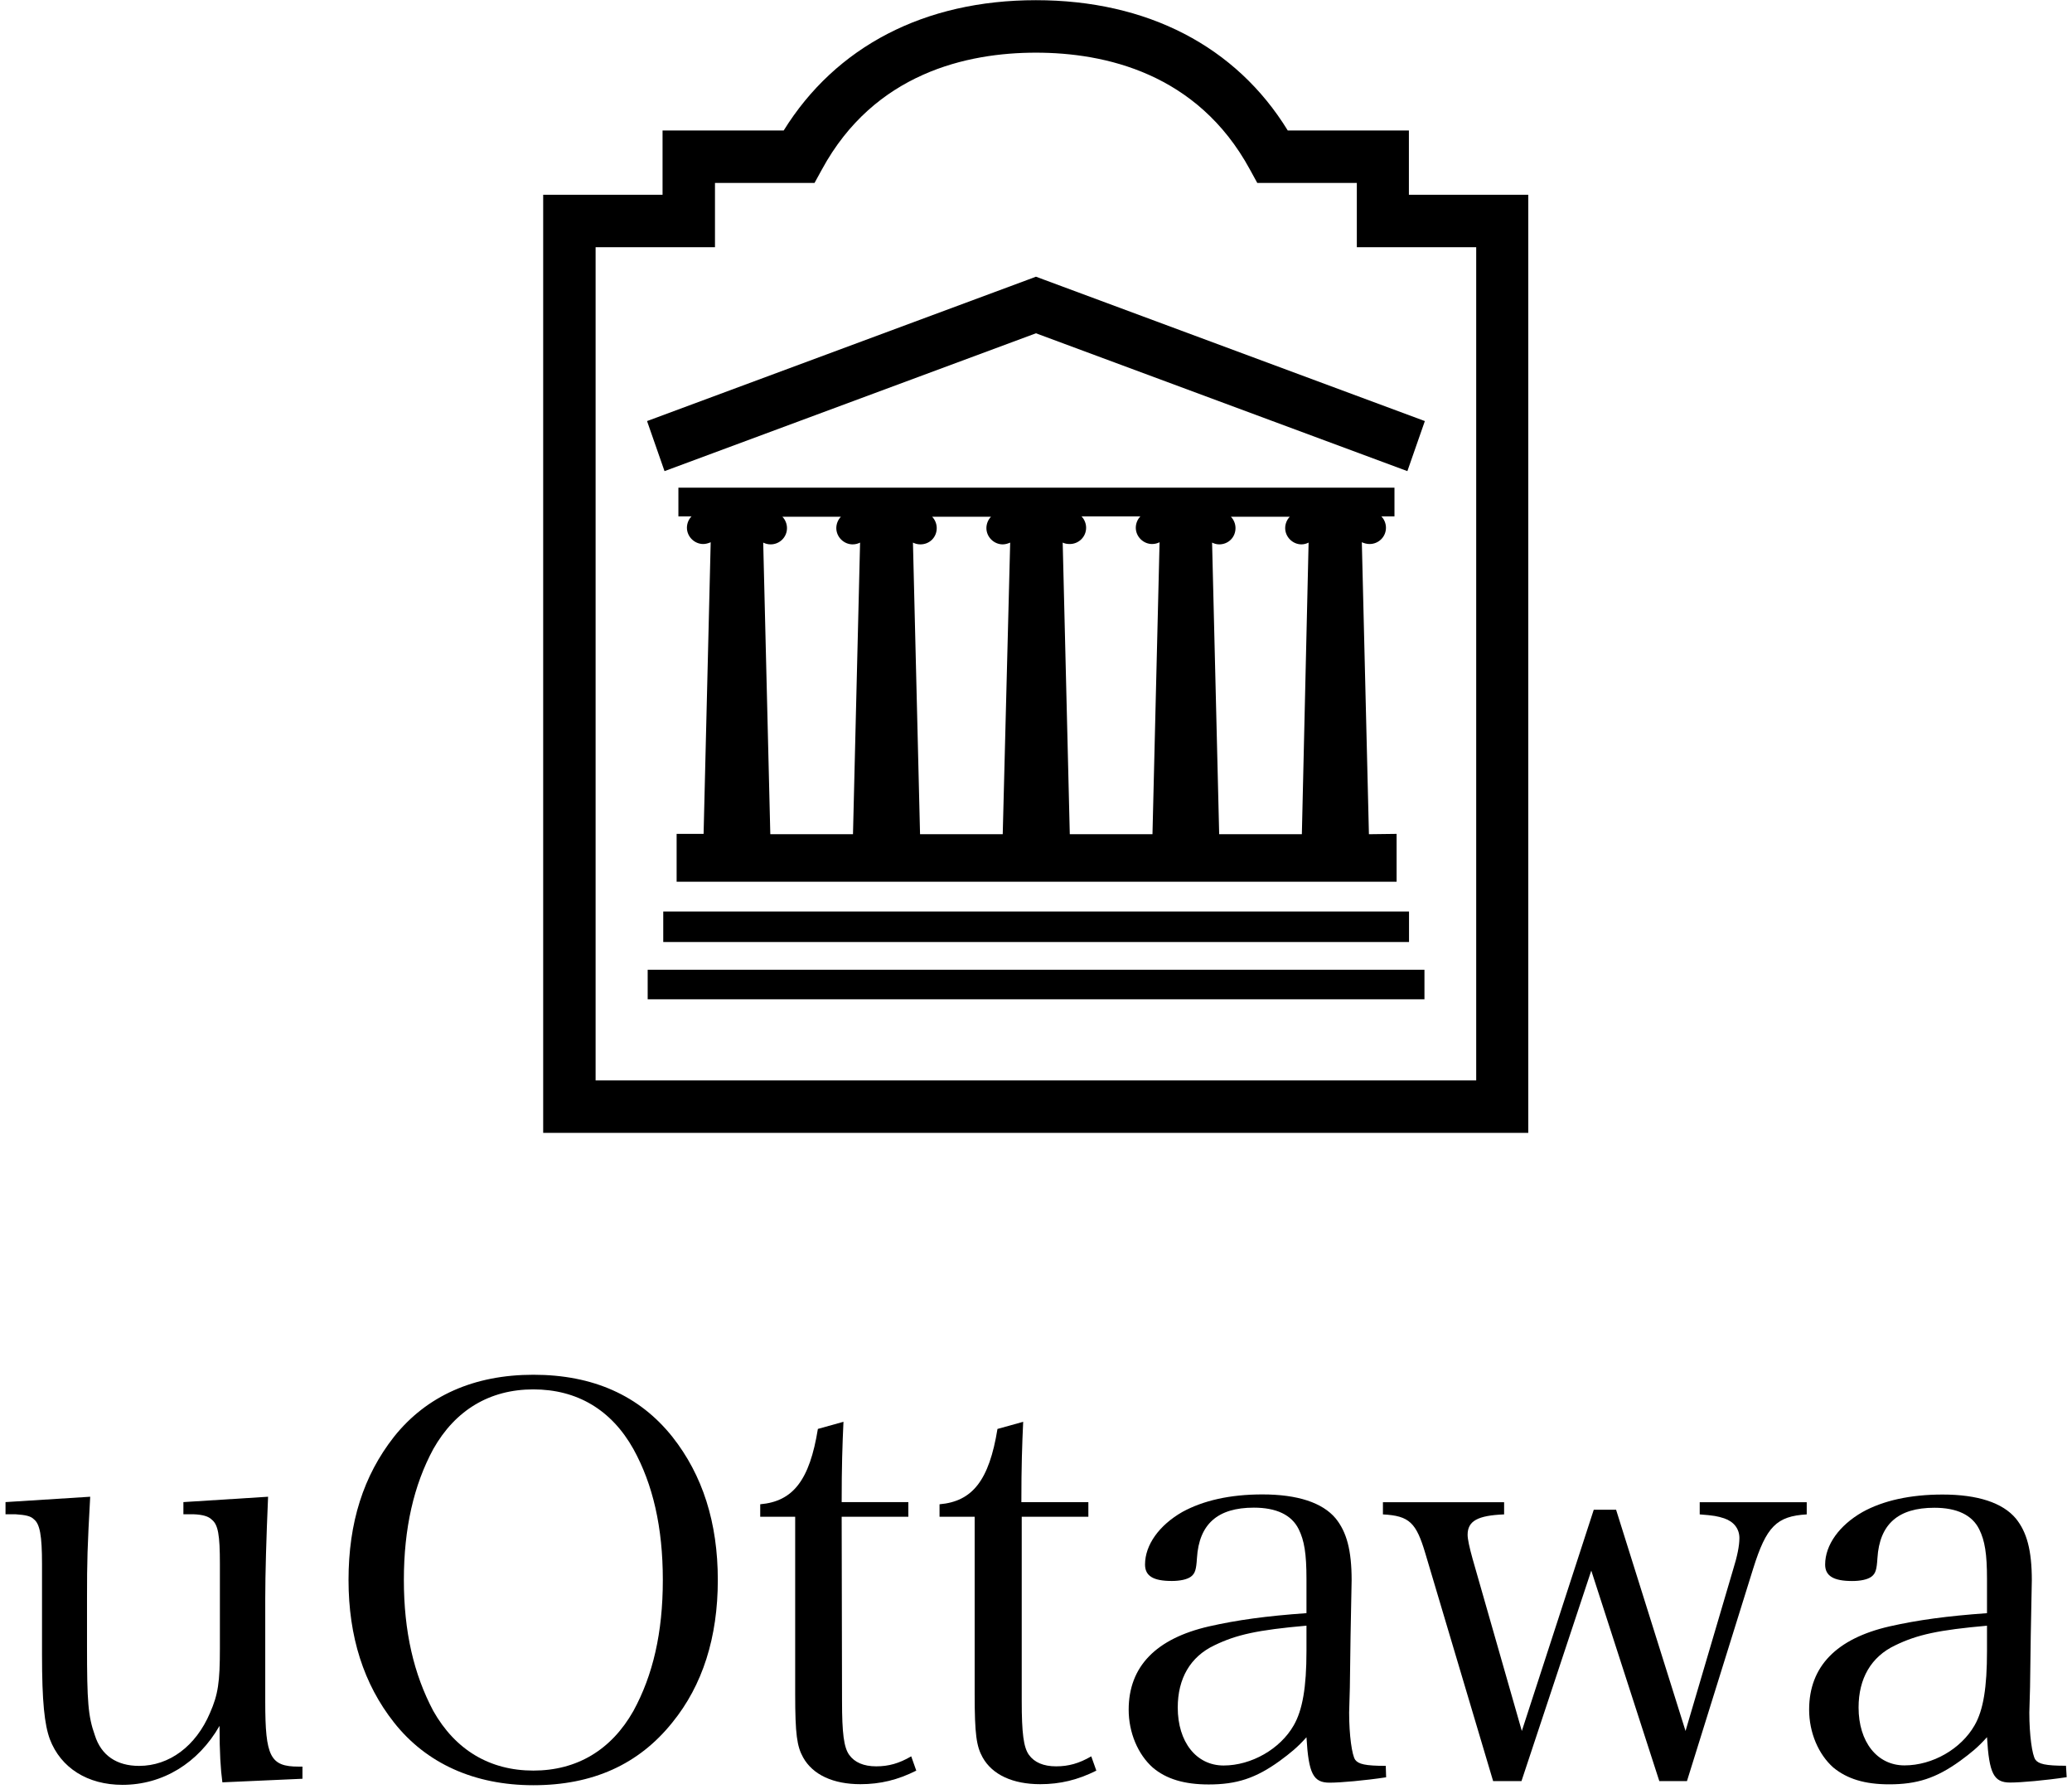
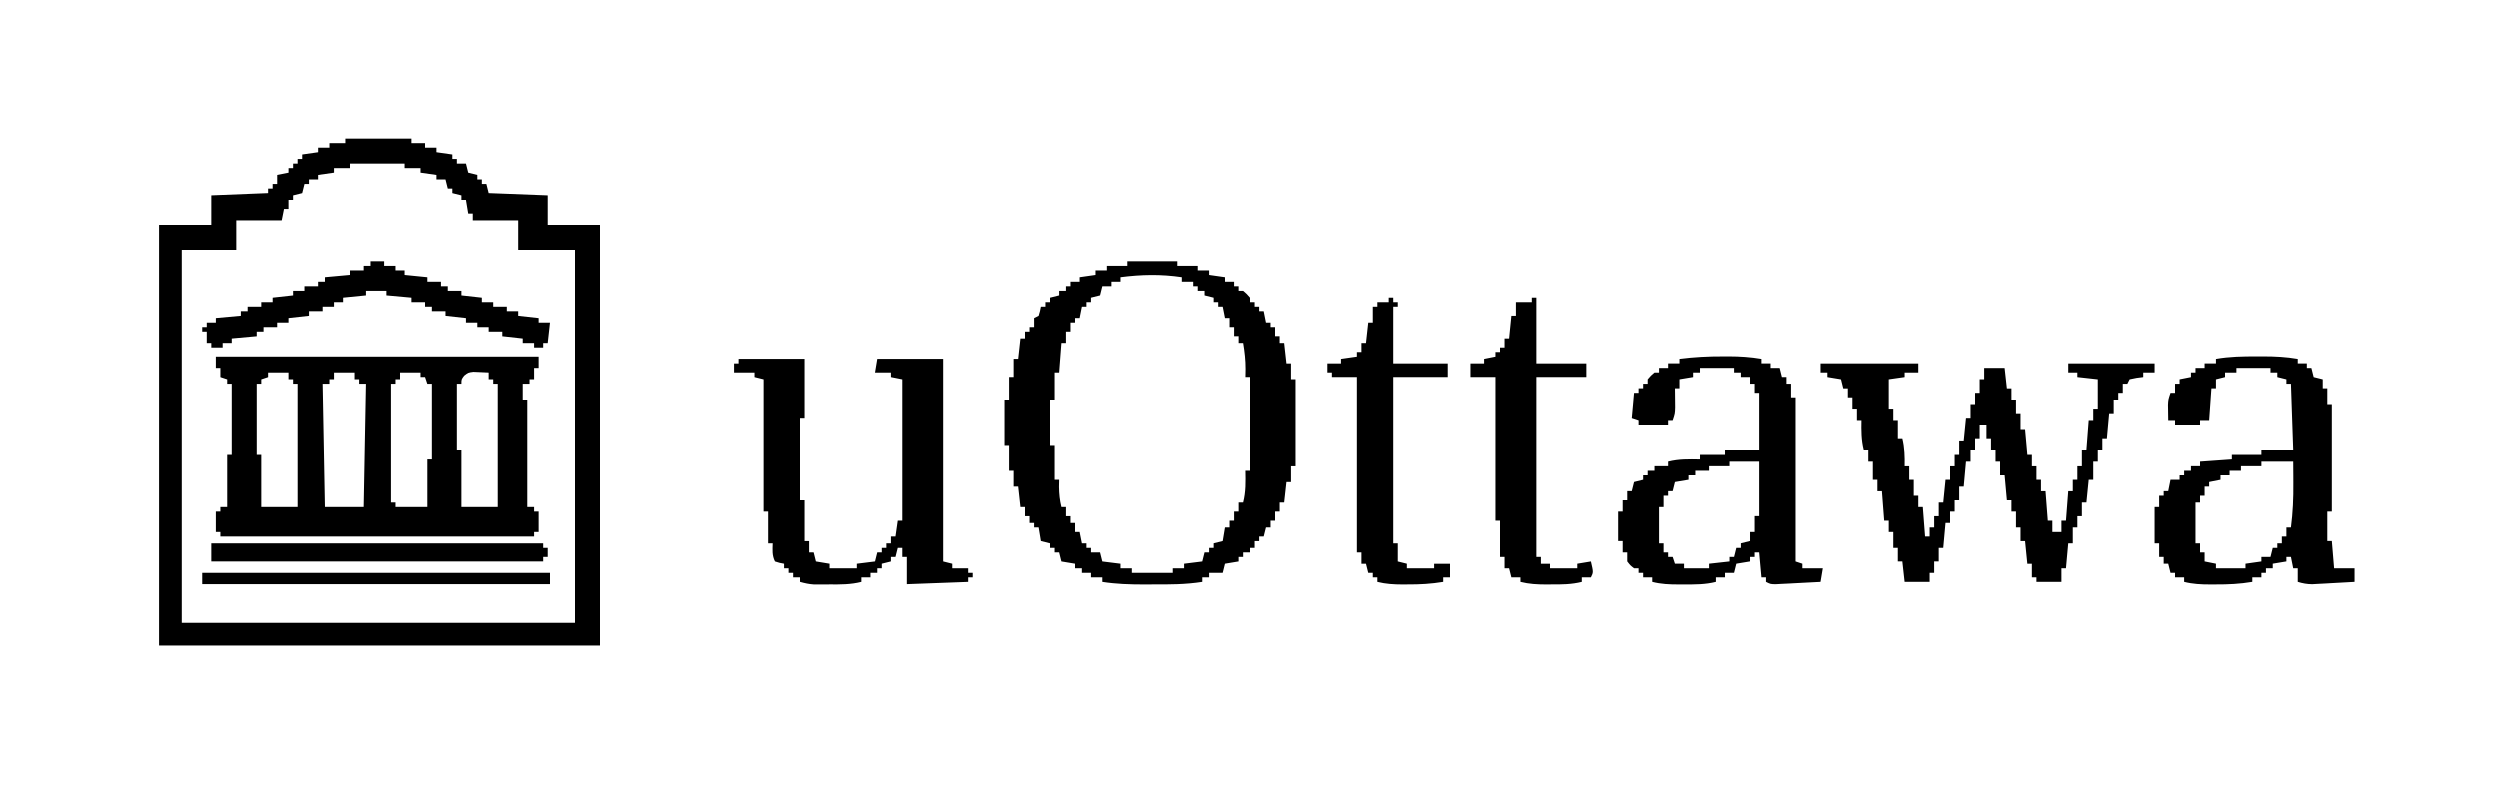
- <svg xmlns="http://www.w3.org/2000/svg" viewBox="47 48 336 290">
-   <path d="M89.8 574.6c-.5-3.7-.8-8.3-.8-15.8-6 10.4-16 16.5-27.4 16.5-9.8 0-17.4-4.7-20.5-12.8-1.5-4.1-2.2-10.4-2.2-23.7v-25.3c0-7.9-.6-11.2-2.3-12.5-.9-.9-2.3-1.2-5.2-1.4h-2.8v-3.4l23.9-1.5c-.8 14.2-.9 17.9-.9 28.5v13.3c0 15.5.3 19.6 2.2 24.9 1.8 5.7 6.2 8.6 12.5 8.6 8.5 0 16-5.5 20-14.8 2.3-5.2 2.8-8.6 2.8-18.1v-23.6c0-8.1-.5-11-2.3-12.4-.9-.9-2.5-1.4-5.2-1.5h-2.8v-3.4l23.9-1.5c-.5 11.5-.8 21.6-.8 28.5v28.9c0 15.3 1.4 18.1 9.4 18.1h1.1v3.4" transform="matrix(.574608 0 0 .5794948 31.46086 3.977034)" />
-   <path d="M151 477.9c9.2-11.5 22.6-17.4 39.3-17.4 16.8 0 29.9 5.8 39.2 17.4 8.5 10.7 12.8 24 12.8 40.1s-4.3 29.5-12.8 39.9c-9.5 11.8-22.5 17.6-39.2 17.6-16.6 0-30.2-6.1-39.3-17.6-8.5-10.7-12.8-24-12.8-39.9 0-16.1 4.2-29.2 12.8-40.1m11.1 76.8c6.2 10.9 15.9 16.7 28.2 16.7s22-5.8 28.2-16.7c5.5-10 8.3-21.9 8.3-36.7s-2.8-26.8-8.3-36.7c-6.2-11-15.9-16.7-28.2-16.7s-22 5.8-28.2 16.7c-5.5 10.1-8.3 22.2-8.3 36.7s2.8 26.4 8.3 36.7" transform="matrix(.5752483 0 0 .5786482 24.01914 4.409841)" />
-   <path d="M277.3 551.8c0 9 .5 13 2 15.1s4 3.2 7.5 3.2c3.4 0 6.3-.8 9.7-2.8l1.4 4c-5.1 2.6-10 3.8-15.5 3.8-7.5 0-13.2-2.6-15.9-7.5-1.7-3.1-2.2-6.4-2.2-17.8v-49.6h-9.7v-3.5c9.1-.8 13.7-6.7 16-21.1l7.1-2c-.3 6.6-.5 12.4-.5 22.5h18.5v4.1h-18.5" transform="matrix(.5844065 0 0 .5788428 21.48932 4.362229)" />
-   <path d="M328 551.8c0 9 .5 13 2 15.1s4 3.2 7.5 3.2c3.4 0 6.3-.8 9.7-2.8l1.4 4c-5.1 2.6-10 3.8-15.5 3.8-7.5 0-13.2-2.6-15.9-7.5-1.7-3.1-2.2-6.4-2.2-17.8v-49.6h-9.7v-3.5c9.1-.8 13.7-6.7 16-21.1l7.1-2c-.3 6.6-.5 12.4-.5 22.5h18.5v4.1H328" transform="matrix(.5872123 0 0 .5788098 20.08093 4.381065)" />
-   <path d="M430.9 573.2c-6 .9-12.8 1.5-15.9 1.5-4.6 0-5.9-2.5-6.5-12.7-2.5 2.8-4.5 4.4-7.5 6.6-6.8 4.9-12.2 6.6-20 6.6-6.8 0-11.9-1.5-15.7-4.7-4.2-3.7-6.8-9.8-6.8-16.2 0-12.1 7.7-19.9 22.6-23.3 8-1.8 16.1-2.9 27.4-3.7v-9.6c0-7-.6-10.7-2.2-13.9-2-4-6.3-6-12.6-6-10.2 0-15.4 4.6-16 14.1-.2 3.2-.5 4.3-1.7 5.2-1.1.8-3.1 1.2-5.4 1.2-5.2 0-7.5-1.4-7.5-4.6 0-5.5 4-11 10.5-14.7 5.9-3.2 13.4-4.9 22.5-4.9 9.9 0 16.9 2.3 20.6 6.7 3.1 3.8 4.5 8.9 4.5 17.3 0 .5 0 .5-.3 15.5l-.2 14.5-.2 7c0 6.4.8 11.9 1.7 13.2.9 1.2 2.8 1.7 8.6 1.7m-22.3-39.2c-13.7 1.2-19.7 2.5-25.9 5.5-6.8 3.2-10.3 9.3-10.3 17.4 0 9.6 5.2 16.2 12.9 16.2 7.8 0 15.9-4.6 19.7-11.2 2.5-4.3 3.6-10.7 3.6-20.8z" transform="matrix(.5766347 0 0 .579797 23.30483 3.799232)" />
-   <path d="M469.3 574.1h-8l-19.1-63.5c-2.6-8.7-4.5-10.6-12-11v-3.4h34.2v3.4c-7.4.3-10.3 1.8-10.3 5.7 0 1.2.5 3.5 1.4 6.7l13.9 48.1 20.3-61.8h6.3l19.6 61.8 13.4-45c1.2-3.8 1.8-6.7 1.8-8.9 0-2.6-1.6-4.6-4.3-5.5-1.9-.6-2.9-.8-6.9-1.1v-3.4h30.2v3.4c-8.5.5-11.4 3.4-15.1 15.1L516 574.1h-7.8L489 515.3" transform="matrix(.5746216 0 0 .5803842 24.056 3.555588)" />
-   <path d="M623 573.2c-6 .9-12.8 1.5-15.9 1.5-4.6 0-5.9-2.5-6.5-12.7-2.5 2.8-4.5 4.4-7.5 6.6-6.8 4.9-12.2 6.6-20 6.6-6.8 0-11.8-1.5-15.7-4.7-4.2-3.7-6.8-9.8-6.8-16.2 0-12.1 7.7-19.9 22.6-23.3 8-1.8 16.2-2.9 27.4-3.7v-9.6c0-7-.6-10.7-2.2-13.9-2-4-6.3-6-12.6-6-10.2 0-15.4 4.6-16 14.1-.2 3.2-.5 4.3-1.7 5.2-1.1.8-3.1 1.2-5.4 1.2-5.2 0-7.6-1.4-7.6-4.6 0-5.5 4-11 10.5-14.7 5.8-3.2 13.4-4.9 22.5-4.9 9.9 0 16.9 2.3 20.6 6.7 3.1 3.8 4.5 8.9 4.5 17.3 0 .5 0 .5-.3 15.5l-.2 14.5-.2 7c0 6.4.8 11.9 1.7 13.2.9 1.2 2.8 1.7 8.6 1.7m-22.1-39.2c-13.7 1.2-19.7 2.5-25.9 5.5-6.8 3.2-10.3 9.3-10.3 17.4 0 9.6 5.2 16.2 12.9 16.2 7.9 0 15.9-4.6 19.7-11.2 2.5-4.3 3.5-10.7 3.5-20.8v-7.1z" transform="matrix(.5768752 0 0 .5793058 22.74509 4.06154)" />
-   <path d="M254.7 112h-34.2v18h-33.7v262.8h278.1V130h-33.7v-18H397c-14.6-23.6-39.7-36.5-71.1-36.5-31.5 0-56.5 13-71.2 36.5m4.3 14.7h4.4l2.1-3.8c14.8-27 41-32.7 60.4-32.7s45.6 5.7 60.4 32.7l2.1 3.8h28.1v18h33.7v233.4H201.6V144.7h33.7v-18z" transform="matrix(.5744148 0 0 .5787337 27.78285 4.336162)" />
-   <path d="M217 338.7h217.6v8.1H217z" transform="matrix(.5557715 0 0 .6100639 33.9517 -10.84998)" />
-   <path d="M210.7 352.8h230.4v8.1H210.7z" transform="matrix(.5467147 0 0 .5909755 36.83654 -3.275903)" />
-   <path d="m323.3 161.2-108.8 38.9 5 13.8s101.5-36.3 106.3-38c4.8 1.7 106.3 38 106.3 38l5-13.8-111.3-39.8" transform="matrix(.5666232 0 0 .5880776 30.38613 -1.409993)" />
-   <path d="m419.6 315.9-2-82.4c.7.3 1.4.5 2.2.5 2.5 0 4.6-2 4.6-4.6 0-1.2-.5-2.4-1.3-3.2h3.7v-8.1H225v8.1h3.7c-.8.8-1.3 2-1.3 3.2 0 2.5 2.1 4.6 4.6 4.6.7 0 1.4-.2 2.1-.5l-2 82.3h-7.6v13.5h202.9v-13.5m-153.2.1h-23.3l-2-82.3c.6.3 1.3.5 2.1.5 2.5 0 4.6-2 4.6-4.6 0-1.2-.5-2.4-1.3-3.2h16.5c-.8.8-1.3 2-1.3 3.2 0 2.5 2.1 4.6 4.6 4.6.8 0 1.5-.2 2.1-.5zm42.2 0h-23.3l-2-82.3c.6.3 1.3.5 2.1.5 2.6 0 4.6-2 4.6-4.6 0-1.2-.5-2.4-1.3-3.2h16.6c-.8.8-1.3 2-1.3 3.2 0 2.5 2.1 4.6 4.6 4.6.7 0 1.4-.2 2.1-.5zm42.2 0h-23.3l-2-82.3c.6.3 1.3.4 2 .4 2.5 0 4.6-2 4.6-4.6 0-1.2-.5-2.4-1.3-3.2h16.6c-.8.8-1.3 2-1.3 3.2 0 2.5 2.1 4.6 4.6 4.6.8 0 1.5-.2 2.1-.5zm42.1 0h-23.3l-2-82.3c.6.3 1.3.5 2 .5 2.6 0 4.6-2 4.6-4.6 0-1.2-.5-2.4-1.3-3.2h16.6c-.8.8-1.3 2-1.3 3.2 0 2.5 2.1 4.6 4.6 4.6.7 0 1.4-.2 2-.5z" transform="matrix(.5754187 0 0 .5744681 27.54216 1.771277)" />
+ <svg xmlns="http://www.w3.org/2000/svg" width="1100" height="350">
+   <path fill="#000" d="M152 61h29v2h6v2h5v2l7 1v2h2v2h4l1 4c.66.16.66.16 4 1v2h2v2h2l1 4c4.29.16 4.29.16 26 1v13h23v185H70V99h23V86c4.12-.16 4.12-.16 25-1v-2h2v-2h2v-4l5-1v-2h2v-2h2v-2h2v-2c1.16-.17 1.16-.17 7-1v-2h5v-2h7Zm2 11v2h-7v2l-7 1v2h-4v2h-2l-1 4-4 1v2h-2v4h-2c-.16.83-.16.83-1 5h-20v13H80v164h173V110h-25V97h-20v-3h-2c-.16-.99-.16-.99-1-6h-2v-2l-4-1v-2h-2c-.16-.66-.16-.66-1-4h-4v-2l-7-1v-2h-7v-2Z" />
+   <path fill="#000" d="M163 115h6v2h5v2h4v2c1.65.17 1.65.17 10 1v2h6v2h3v2h6v2l9 1v2h5v2h6v2h5v2l9 1v2h5l-1 9h-2v2h-4v-2h-5v-2l-9-1v-2h-6v-2h-5v-2h-5v-2l-9-1v-2h-6v-2h-3v-2h-6v-2l-11-1v-2h-9v2l-10 1v2h-4v2h-5v2h-6v2l-9 1v2h-5v2h-6v2h-3v2c-1.81.16-1.81.16-11 1v2h-4v2h-5v-2h-2v-5h-2v-2h2v-2h4v-2l11-1v-2h3v-2h6v-2h5v-2c1.48-.16 1.48-.16 9-1v-2h5v-2h6v-2h3v-2l11-1v-2h6v-2h3Zm333 0h22v2h9v2h5v2l7 1v2h4v2h2v2h2c1.62 1.38 1.62 1.38 3 3v2h2v2h2v2h2c.16.82.16.82 1 5h2v2h2v4h2v3h2c.16 1.49.16 1.49 1 9h2v7h2v38h-2v7h-2l-1 9h-2v4h-2v4h-2v3h-2c-.16.66-.16.66-1 4h-2v2h-2v3h-2v2h-3v2h-2v2l-6 1-1 4h-6v2h-3v2c-7.34 1.16-14.58 1.15-22 1.12-1.23.01-2.46.01-3.73.02-6.19-.01-12.16-.18-18.27-1.14v-2h-5v-2h-4v-2h-3v-2l-6-1c-.17-.66-.17-.66-1-4h-2v-2h-2v-2l-4-1-1-6h-2v-2h-2v-3h-2v-4h-2l-1-9h-2v-7h-2v-11h-2v-20h2v-10h2v-8h2l1-9h2v-3h2v-2h2v-4l2-1c.62-2.06.62-2.06 1-4h2v-2h2v-2l4-1v-2h3v-2h2v-2h4v-2c1.15-.17 1.15-.17 7-1v-2h5v-2h9Zm-3 7v2h-4v2h-4l-1 4-4 1v2h-2v2h-2l-1 5h-2v2h-2v4h-2v5h-2l-1 13h-2v12h-2v20h2v15h2l-.06 3.19c.05 3.14.33 5.78 1.06 8.81h2v4h2v3h2v4h2l1 5h2v2h2v2h4l1 4 8 1v2h5v2h18v-2h5v-2l8-1c.16-.66.16-.66 1-4h2v-2h2v-2l4-1 1-6h2v-3h2v-4h2v-4h2c1.21-4.67 1.09-9.21 1-14h2v-41h-2l.06-3.56c.01-3.91-.42-7.58-1.06-11.44h-2v-3h-2v-4h-2v-4h-2c-.16-.82-.16-.82-1-5h-2v-2h-2v-2l-4-1v-2h-3v-2h-2v-2h-5v-2c-9.16-1.36-17.83-1.18-27 0m118 9h2v2h2v2h-2v25h24v6h-24v73h2v8l4 1v2h12v-2h7v6h-3v2c-5.25.87-10.3 1.15-15.62 1.12-.37.01-.37.01-2.24.02-3.84-.01-7.41-.21-11.14-1.14v-2h-2v-2h-2l-1-4h-2v-5h-2v-77h-11v-2h-2v-4h6v-2c1.15-.16 1.15-.16 7-1v-2h2v-4h2l1-9h2v-7h2v-2h5Zm63 0h2v29h22v6h-22v79h2v3h4v2h12v-2c.99-.16.99-.16 6-1 1.12 4.75 1.12 4.75 0 7h-4v2c-4.53 1.13-8.87 1.15-13.5 1.12-.75.01-1.49.01-2.26.02-3.88-.01-7.45-.19-11.24-1.14v-2h-4l-1-4h-2v-5h-2v-16h-2v-63h-11v-6h6v-2l5-1v-2h2v-2h2v-4h2l1-10h2v-6h7ZM95 157h142v5h-2v5h-2v2h-3v7h2v47h3v2h2v9h-2v2H97v-2h-2v-9h2v-2h3v-23h2v-31h-2v-2l-3-1v-4h-2Zm23 7v2l-3 1v2h-2v31h2v23h16v-54h-2v-2h-2v-3Zm29 0v3h-2v2h-3l1 54h17l1-54h-3v-2h-2v-3Zm29 0v3h-2v2h-2v52h2v2h14v-21h2v-33h-2l-1-3h-2v-2Zm28.21 1.39C203 167 203 167 203 169h-2v29h2v25h16v-54h-2v-2h-2v-3c-1.44-.08-2.87-.14-4.31-.19-.8-.03-1.6-.07-2.43-.1-2.26.29-2.26.29-4.05 1.68m553.915-8.515c.43 0 .43 0 2.59-.01 4.87.01 9.49.32 14.29 1.13v2h4v2h4c.16.66.16.66 1 4h2v3h2v6h2v72c.49.17.49.17 3 1v2h9c-.34 1.99-.66 3.96-1 6-3.63.2-7.25.39-10.88.57-.52.03-.52.03-3.13.17-.99.05-1.97.09-2.99.14-.45.03-.45.03-2.76.15-2.24-.03-2.24-.03-4.24-1.03v-2h-2c-.17-1.81-.17-1.81-1-11h-2v2h-2v2c-1 .17-1 .17-6 1-.17.66-.17.66-1 4h-4v2h-4v2c-4.68 1.19-9.22 1.15-14 1.13-.4 0-.4 0-2.41.01-4 0-7.69-.14-11.59-1.14v-2h-4v-2h-2v-2h-2c-1.63-1.24-1.63-1.24-3-3v-4h-2v-5h-2v-13h2v-5h2v-4h2c.33-1.31.65-2.63 1-4 .65-.16.65-.16 4-1v-2h2v-2h3v-2h6v-2c4.67-1.2 9.21-1.09 14-1v-2h11v-2h15v-25h-2v-4h-2v-3h-4v-2h-3v-2h-15v2h-3v2c-1.99.34-3.97.66-6 1v4h-2l.03 2.31.03 3.01.03 2.99c-.09 2.69-.09 2.69-1.09 5.69h-2v2h-13v-2c-1-.32-1.99-.65-3-1 .33-3.62.65-7.25 1-11h2v-2h2v-2h2v-2c1.37-1.62 1.37-1.62 3-3h2v-2h4v-2h5v-2c6.41-.81 12.66-1.15 19.12-1.12m2.88 46.12v2h-9v2h-6v2h-3v2c-1.99.33-3.97.66-6 1-.34 1.32-.66 2.64-1 4h-2v2h-2v5h-2v16h2v4h2v2h2c.33 1 .65 1.98 1 3h4v2h11v-2c1.48-.16 1.48-.16 9-1v-2h2c.33-1.31.65-2.63 1-4h2v-2c.65-.16.65-.16 4-1v-4h2v-7h2v-24ZM993 156.875c.96 0 1.92-.01 2.91-.01 5.14.01 10.03.25 15.09 1.13v2h4v2h2c.16.66.16.66 1 4 1.32.34 2.64.66 4 1v4h2v7h2v47h-2v13h2l1 12h9v6c-3.42.2-6.83.39-10.25.57-.97.05-1.94.11-2.93.17-.47.02-.47.02-2.84.14-.43.03-.43.03-2.6.15-2.31-.02-4.18-.36-6.38-1.03v-6h-2l-1-5h-2v2c-.99.17-.99.17-6 1v2h-3v2h-2v2h-4v2c-5.42.92-10.64 1.16-16.12 1.13-.79 0-1.58.01-2.38.01-3.97 0-7.63-.16-11.5-1.14v-2h-4v-2h-2c-.33-1.31-.66-2.63-1-4h-2v-3h-2v-6h-2v-16h2v-5h2v-2h2l1-5h4v-2h2v-2h3v-2h4v-2c4.62-.32 9.24-.65 14-1v-2h13v-2h14l-1-29h-2v-2c-1.32-.33-2.64-.65-4-1v-2h-3v-2h-15v2h-5v2c-1.32.34-2.64.66-4 1v4h-2l-1 14h-4v2h-11v-2h-3c-.03-1.43-.05-2.87-.06-4.31-.01-.8-.03-1.6-.04-2.42.1-2.27.1-2.27 1.1-5.27h2v-4h2v-2c1.65-.33 3.3-.65 5-1v-2h2v-2h4v-2h5v-2c6.02-1.05 11.89-1.14 18-1.12m2 46.12v2h-9v2h-5v2h-4v2l-5 1v2h-2v4h-2v3h-2v18h2v4h2v4l5 1v2h13v-2c1.15-.16 1.15-.16 7-1v-2h4c.33-1.31.66-2.63 1-4h2v-2h2v-3h2v-4h2c.85-6.56 1.13-12.94 1.06-19.56 0-.91-.01-1.82-.01-2.77-.01-2.22-.03-4.44-.05-6.67ZM325 158h29v26h-2v36h2v18h2v5h2l1 4c.99.16.99.16 6 1v2h12v-2l8-1c.17-.66.17-.66 1-4h2v-2h2v-2h2v-3h2l1-7h2v-62l-5-1v-2h-7l1-6h29v89c.66.16.66.16 4 1v2h7v2h2v2h-2v2c-4.45.16-4.45.16-27 1v-12h-2v-4h-2c-.16.66-.16.66-1 4h-2v2l-4 1v2h-2v2h-3v2h-4v2c-4.69 1.19-9.25 1.15-14.06 1.12-.8.01-1.61.01-2.43.02-.78 0-1.56-.01-2.36-.01h-2.12c-2.12-.14-4-.56-6.03-1.13v-2h-3v-2h-2v-2h-2v-2c-.32-.06-.32-.06-1.94-.38-.68-.2-1.36-.41-2.06-.62-1.35-2.71-1.07-5.01-1-8h-2v-14h-2v-58l-4-1v-2h-9v-4h2Zm476 2h43v4h-6v2l-7 1v13h2v5h2v8h2c.98 4.05 1.08 7.84 1 12h2v6h2v7h2v5h2c.16 2.15.16 2.15 1 13h2v-4h2v-5h2v-6h2c.16-1.65.16-1.65 1-10h2v-6h2v-5h2v-6h2l1-10h2v-6h2v-5h2v-6h2v-5h9c.16 1.49.16 1.49 1 9h2v5h2v6h2v7h2c.16 1.81.16 1.81 1 11h2v5h2v6h2v5h2c.16 2.14.16 2.14 1 13h2v5h4v-5h2l1-13h2v-5h2v-6h2v-7h2l1-13h2v-5h2v-13l-9-1v-2h-4v-4h38v4h-5v2c-.97.12-1.94.25-2.94.38-.5.1-.5.1-3.06.62l-1 2h-2v4h-2v3h-2v6h-2l-1 11h-2v5h-2v5h-2v8h-2c-.16 1.65-.16 1.65-1 10h-2v6h-2v5h-2v7h-2l-1 11h-2v6h-11v-2h-2v-6h-2l-1-10h-2v-6h-2v-7h-2v-5h-2c-.16-1.81-.16-1.81-1-11h-2v-6h-2v-5h-2v-5h-2v-6h-3v6h-2v5h-2v5h-2l-1 11h-2v6h-2v5h-2v5h-2l-1 11h-2v6h-2v5h-2v4h-11c-.16-1.49-.16-1.49-1-9h-2v-6h-2v-7h-2v-5h-2l-1-13h-2v-5h-2v-8h-2v-5h-2c-1.1-4.41-1.08-8.48-1-13h-2v-5h-2v-5h-2v-4h-2l-1-4c-.99-.16-.99-.16-6-1v-2h-3ZM93 239h146v2h2v4h-2v2H93Zm-4 13h153v5H89Z" />
</svg>
